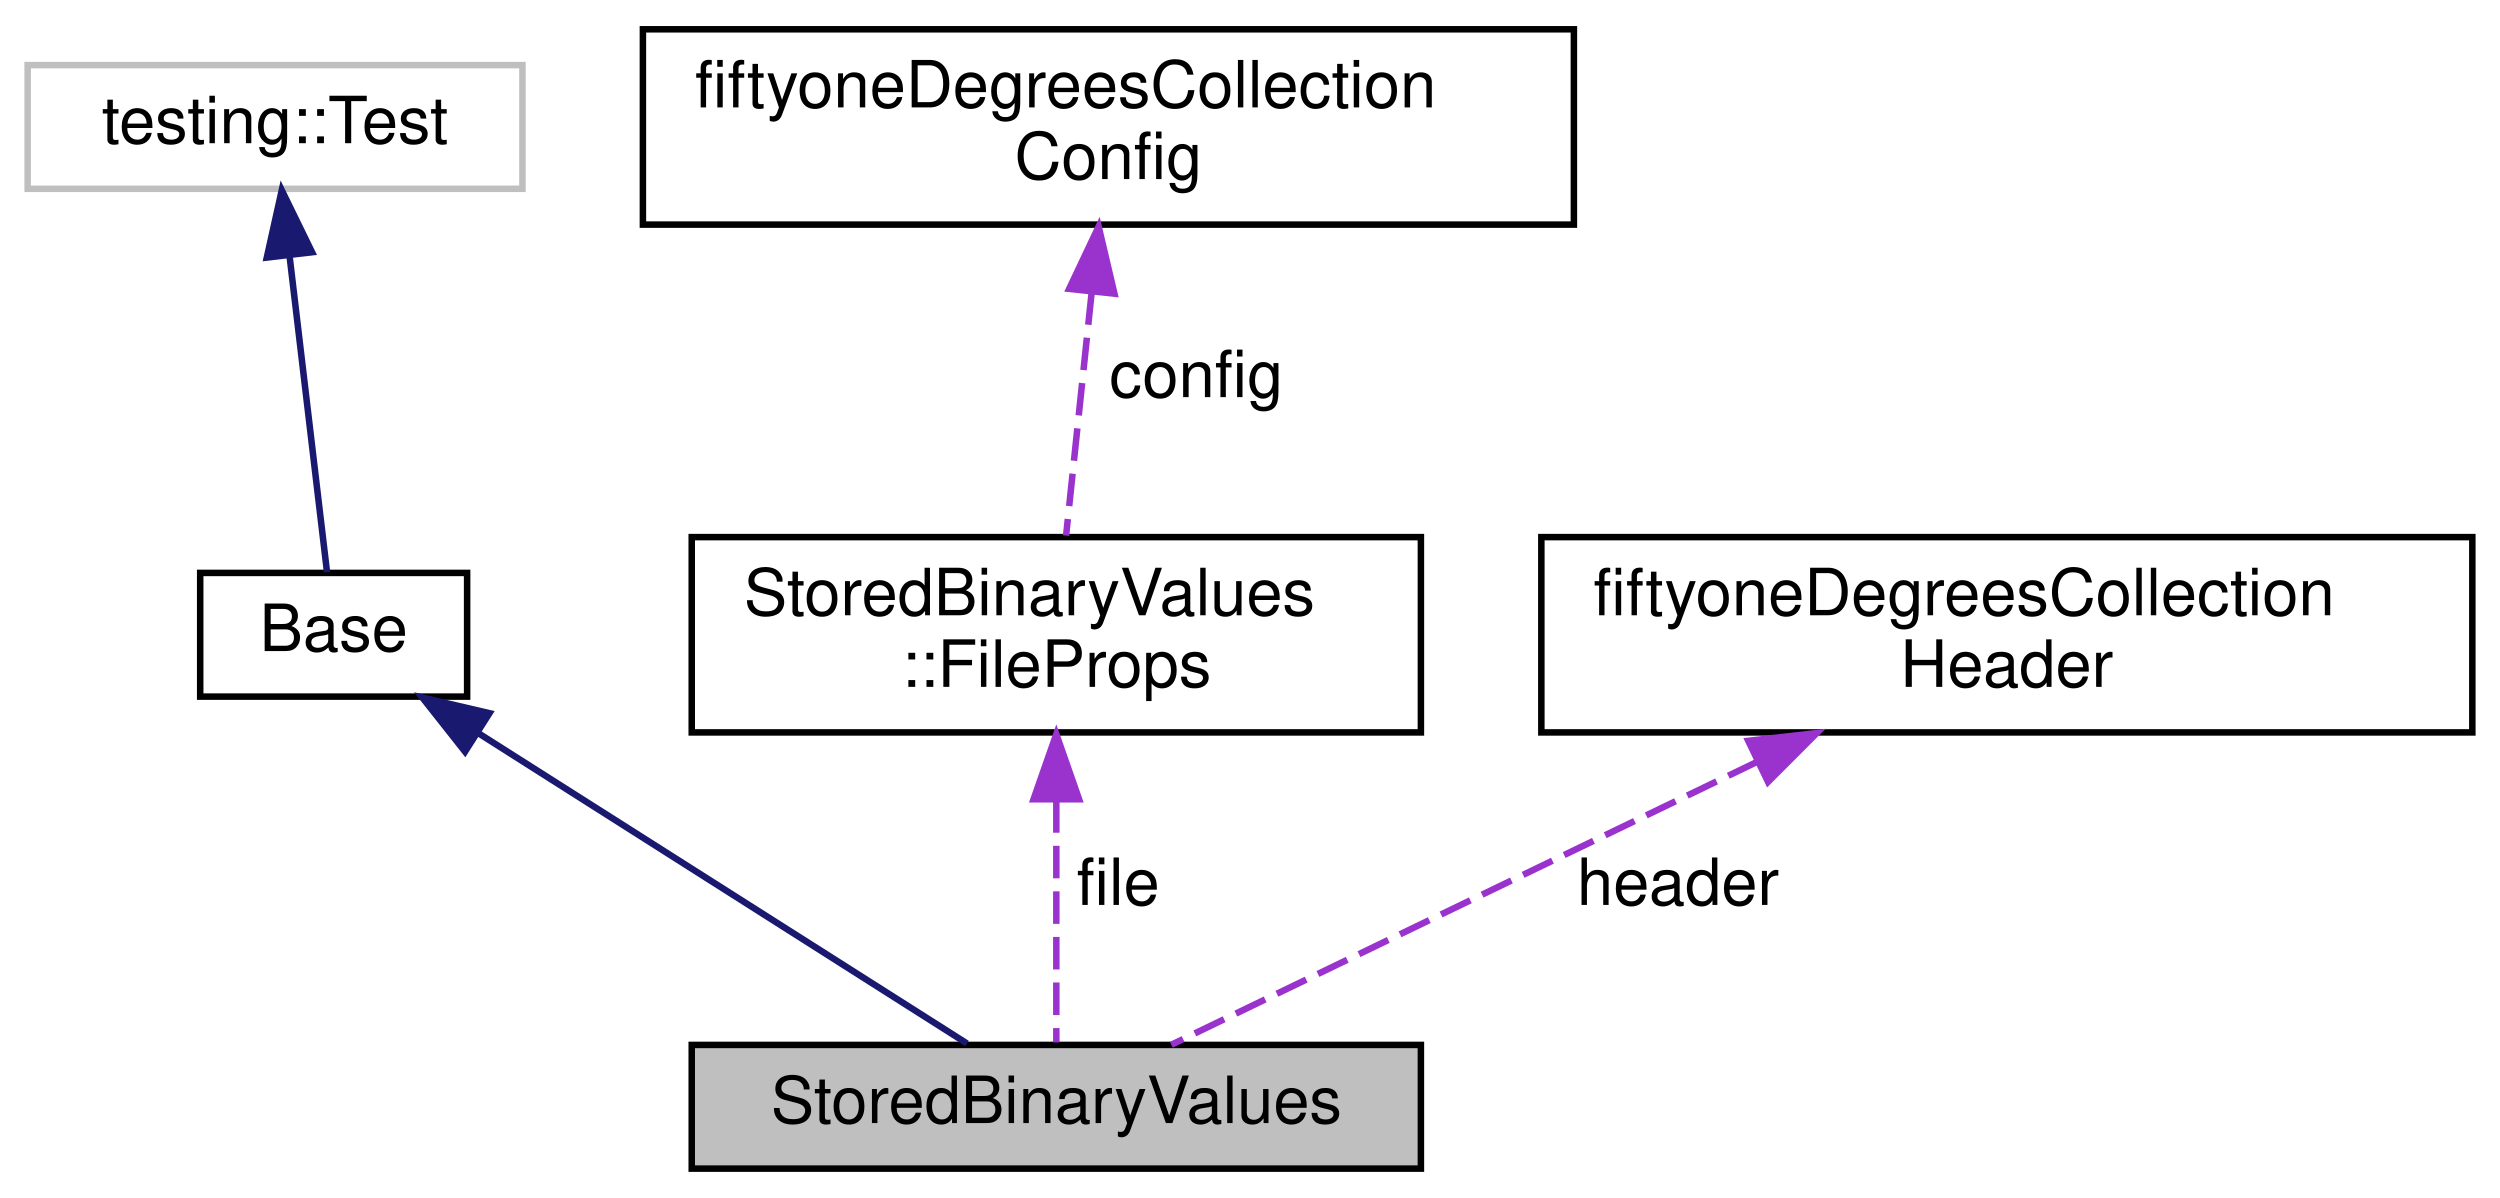
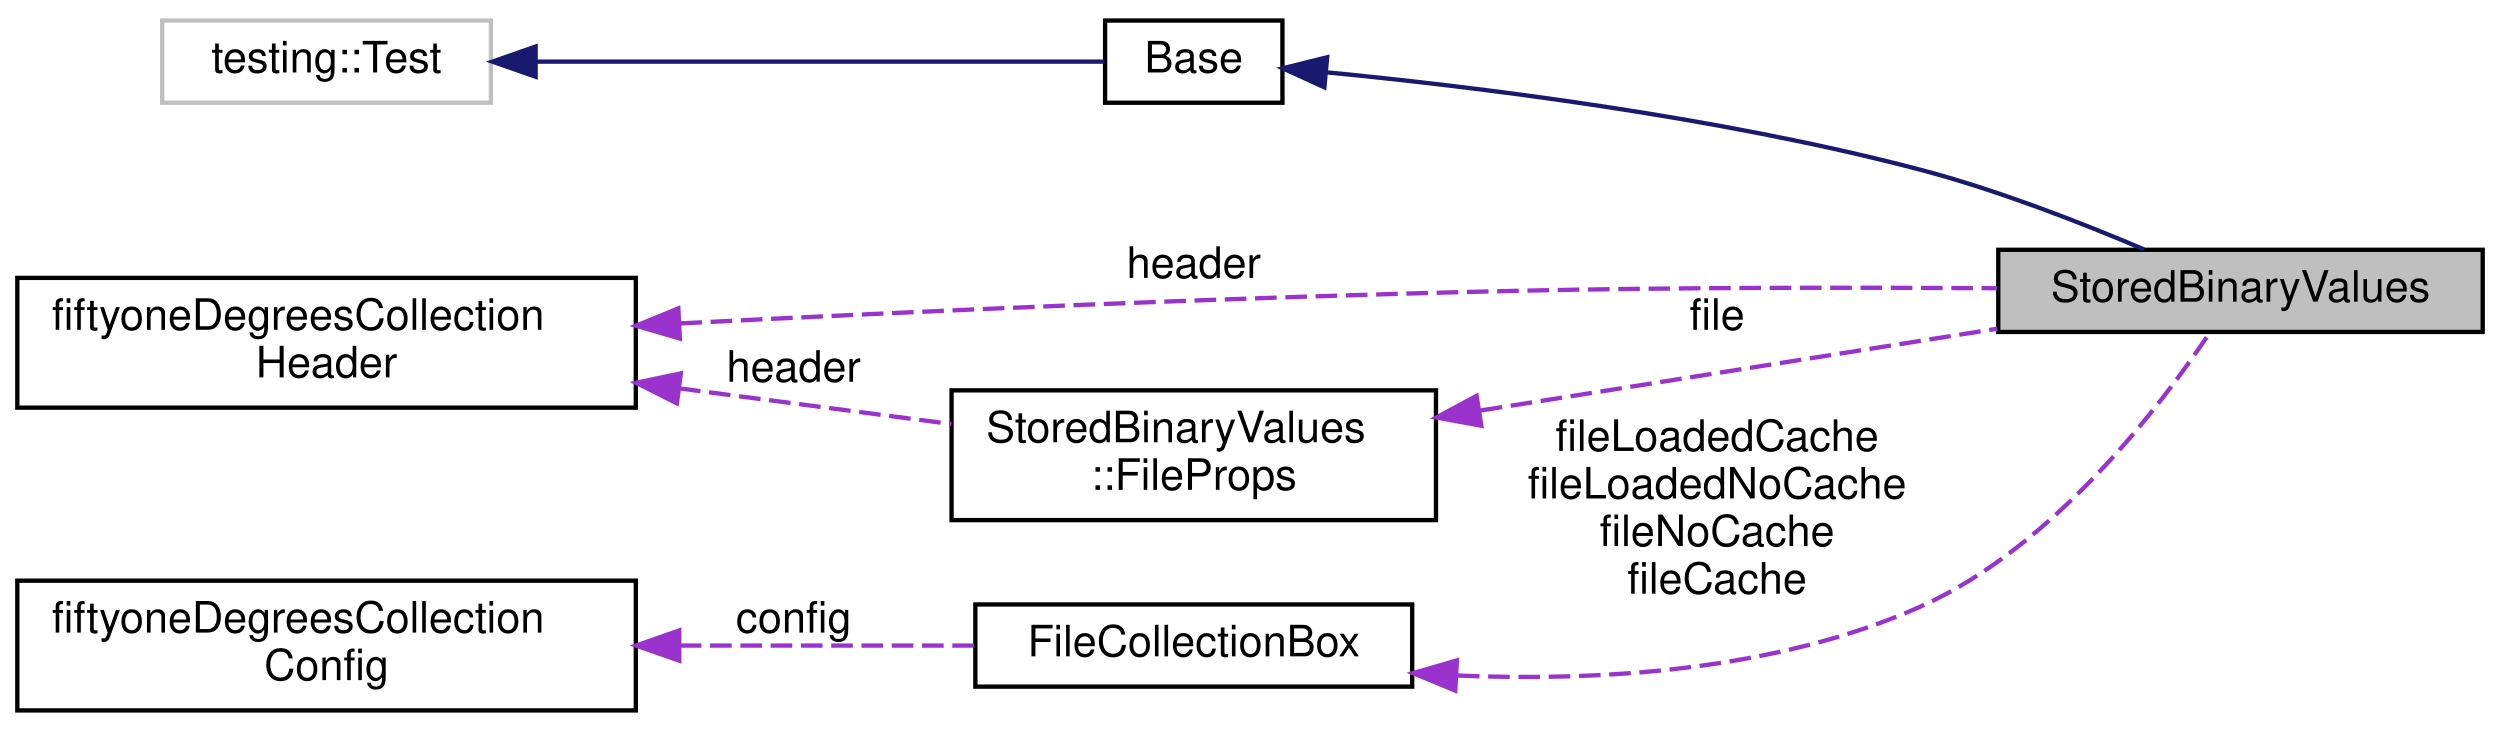
- <svg xmlns="http://www.w3.org/2000/svg" xmlns:xlink="http://www.w3.org/1999/xlink" width="384pt" height="184pt" viewBox="0.00 0.00 383.50 184.00">
-   <g id="graph0" class="graph" transform="scale(1 1) rotate(0) translate(4 180)">
+ <svg xmlns="http://www.w3.org/2000/svg" xmlns:xlink="http://www.w3.org/1999/xlink" width="578pt" height="169pt" viewBox="0.00 0.00 578.00 168.50">
+   <g id="graph0" class="graph" transform="scale(1 1) rotate(0) translate(4 164.5)">
    <g id="node1" class="node">
      <g id="a_node1">
        <a xlink:title=" ">
-           <polygon fill="#bfbfbf" stroke="black" points="102,-0.5 102,-19.5 214,-19.5 214,-0.5 102,-0.5" />
-           <text text-anchor="middle" x="158" y="-7.5" font-family="Helvetica,sans-Serif" font-size="10.00">StoredBinaryValues</text>
+           <polygon fill="#bfbfbf" stroke="black" points="458,-88 458,-107 570,-107 570,-88 458,-88" />
+           <text text-anchor="middle" x="514" y="-95" font-family="Helvetica,sans-Serif" font-size="10.00">StoredBinaryValues</text>
        </a>
      </g>
    </g>
    <g id="node2" class="node">
      <g id="a_node2">
        <a xlink:href="class_base.html" target="_top" xlink:title="Base test class used to carry out memory leak checks.">
-           <polygon fill="none" stroke="black" points="26.5,-73 26.5,-92 67.5,-92 67.5,-73 26.5,-73" />
-           <text text-anchor="middle" x="47" y="-80" font-family="Helvetica,sans-Serif" font-size="10.00">Base</text>
+           <polygon fill="none" stroke="black" points="251.5,-141 251.5,-160 292.5,-160 292.5,-141 251.5,-141" />
+           <text text-anchor="middle" x="272" y="-148" font-family="Helvetica,sans-Serif" font-size="10.00">Base</text>
        </a>
      </g>
    </g>
    <g id="edge1" class="edge">
-       <path fill="none" stroke="midnightblue" d="M69.15,-67.43C91.55,-53.2 125.49,-31.65 144.28,-19.72" />
-       <polygon fill="midnightblue" stroke="midnightblue" points="67.18,-64.54 60.61,-72.86 70.93,-70.45 67.18,-64.54" />
+       <path fill="none" stroke="midnightblue" d="M302.67,-148.03C336.36,-144.76 392.8,-137.93 440,-125.5 457.85,-120.8 477.34,-113.19 491.69,-107.09" />
+       <polygon fill="midnightblue" stroke="midnightblue" points="302.2,-144.55 292.56,-148.96 302.84,-151.52 302.2,-144.55" />
    </g>
    <g id="node3" class="node">
      <g id="a_node3">
        <a xlink:title=" ">
-           <polygon fill="none" stroke="#bfbfbf" points="0,-151 0,-170 76,-170 76,-151 0,-151" />
-           <text text-anchor="middle" x="38" y="-158" font-family="Helvetica,sans-Serif" font-size="10.00">testing::Test</text>
+           <polygon fill="none" stroke="#bfbfbf" points="33.5,-141 33.5,-160 109.5,-160 109.5,-141 33.5,-141" />
+           <text text-anchor="middle" x="71.5" y="-148" font-family="Helvetica,sans-Serif" font-size="10.00">testing::Test</text>
        </a>
      </g>
    </g>
    <g id="edge2" class="edge">
-       <path fill="none" stroke="midnightblue" d="M40.22,-140.72C42.06,-125.2 44.59,-103.86 45.98,-92.12" />
-       <polygon fill="midnightblue" stroke="midnightblue" points="36.73,-140.44 39.03,-150.78 43.68,-141.26 36.73,-140.44" />
+       <path fill="none" stroke="midnightblue" d="M119.84,-150.5C161.79,-150.5 220.98,-150.5 251.34,-150.5" />
+       <polygon fill="midnightblue" stroke="midnightblue" points="119.84,-147 109.84,-150.5 119.84,-154 119.84,-147" />
    </g>
    <g id="node4" class="node">
      <g id="a_node4">
        <a xlink:href="struct_stored_binary_values_1_1_file_props.html" target="_top" xlink:title=" ">
-           <polygon fill="none" stroke="black" points="102,-67.5 102,-97.5 214,-97.5 214,-67.5 102,-67.5" />
-           <text text-anchor="start" x="110" y="-85.5" font-family="Helvetica,sans-Serif" font-size="10.00">StoredBinaryValues</text>
-           <text text-anchor="middle" x="158" y="-74.5" font-family="Helvetica,sans-Serif" font-size="10.00">::FileProps</text>
+           <polygon fill="none" stroke="black" points="216,-44.5 216,-74.5 328,-74.5 328,-44.5 216,-44.5" />
+           <text text-anchor="start" x="224" y="-62.5" font-family="Helvetica,sans-Serif" font-size="10.00">StoredBinaryValues</text>
+           <text text-anchor="middle" x="272" y="-51.5" font-family="Helvetica,sans-Serif" font-size="10.00">::FileProps</text>
        </a>
      </g>
    </g>
    <g id="edge3" class="edge">
-       <path fill="none" stroke="#9a32cd" stroke-dasharray="5,2" d="M158,-57.09C158,-44.21 158,-29.2 158,-19.89" />
-       <polygon fill="#9a32cd" stroke="#9a32cd" points="154.5,-57.23 158,-67.23 161.5,-57.23 154.5,-57.23" />
-       <text text-anchor="middle" x="167.5" y="-41" font-family="Helvetica,sans-Serif" font-size="10.00"> file</text>
+       <path fill="none" stroke="#9a32cd" stroke-dasharray="5,2" d="M338.36,-69.85C375.77,-75.77 422.2,-83.12 457.78,-88.76" />
+       <polygon fill="#9a32cd" stroke="#9a32cd" points="338.49,-66.32 328.06,-68.22 337.39,-73.24 338.49,-66.32" />
+       <text text-anchor="middle" x="393" y="-88.5" font-family="Helvetica,sans-Serif" font-size="10.00"> file</text>
    </g>
    <g id="node5" class="node">
      <g id="a_node5">
-         <a xlink:href="structfiftyone_degrees_collection_config.html" target="_top" xlink:title="Collection configuration structure which defines how the collection should be created by the create m...">
-           <polygon fill="none" stroke="black" points="94.5,-145.5 94.5,-175.5 237.5,-175.5 237.5,-145.5 94.5,-145.5" />
-           <text text-anchor="start" x="102.5" y="-163.5" font-family="Helvetica,sans-Serif" font-size="10.00">fiftyoneDegreesCollection</text>
-           <text text-anchor="middle" x="166" y="-152.5" font-family="Helvetica,sans-Serif" font-size="10.00">Config</text>
-         </a>
-       </g>
-     </g>
-     <g id="edge4" class="edge">
-       <path fill="none" stroke="#9a32cd" stroke-dasharray="5,2" d="M163.43,-135.09C162.13,-122.76 160.6,-108.22 159.5,-97.73" />
-       <polygon fill="#9a32cd" stroke="#9a32cd" points="159.97,-135.63 164.5,-145.2 166.93,-134.89 159.97,-135.63" />
-       <text text-anchor="middle" x="179.5" y="-119" font-family="Helvetica,sans-Serif" font-size="10.00"> config</text>
-     </g>
-     <g id="node6" class="node">
-       <g id="a_node6">
        <a xlink:href="structfiftyone_degrees_collection_header.html" target="_top" xlink:title="Collection header structure which defines the size and location of the collection data.">
-           <polygon fill="none" stroke="black" points="232.5,-67.5 232.5,-97.5 375.5,-97.5 375.5,-67.5 232.5,-67.5" />
-           <text text-anchor="start" x="240.5" y="-85.5" font-family="Helvetica,sans-Serif" font-size="10.00">fiftyoneDegreesCollection</text>
-           <text text-anchor="middle" x="304" y="-74.5" font-family="Helvetica,sans-Serif" font-size="10.00">Header</text>
+           <polygon fill="none" stroke="black" points="0,-70.5 0,-100.5 143,-100.5 143,-70.5 0,-70.5" />
+           <text text-anchor="start" x="8" y="-88.5" font-family="Helvetica,sans-Serif" font-size="10.00">fiftyoneDegreesCollection</text>
+           <text text-anchor="middle" x="71.5" y="-77.5" font-family="Helvetica,sans-Serif" font-size="10.00">Header</text>
        </a>
      </g>
    </g>
    <g id="edge5" class="edge">
-       <path fill="none" stroke="#9a32cd" stroke-dasharray="5,2" d="M265.72,-63.02C236.61,-48.96 197.88,-30.26 175.67,-19.53" />
-       <polygon fill="#9a32cd" stroke="#9a32cd" points="264.28,-66.21 274.81,-67.4 267.32,-59.9 264.28,-66.21" />
-       <text text-anchor="middle" x="253.5" y="-41" font-family="Helvetica,sans-Serif" font-size="10.00"> header</text>
+       <path fill="none" stroke="#9a32cd" stroke-dasharray="5,2" d="M153.3,-89.98C207.74,-92.76 281.16,-96.08 346,-97.5 383.25,-98.32 425.18,-98.31 457.71,-98.11" />
+       <polygon fill="#9a32cd" stroke="#9a32cd" points="153.19,-86.47 143.02,-89.44 152.83,-93.46 153.19,-86.47" />
+       <text text-anchor="middle" x="272" y="-100.5" font-family="Helvetica,sans-Serif" font-size="10.00"> header</text>
+     </g>
+     <g id="edge4" class="edge">
+       <path fill="none" stroke="#9a32cd" stroke-dasharray="5,2" d="M152.99,-74.96C174.15,-72.19 196.49,-69.26 215.97,-66.71" />
+       <polygon fill="#9a32cd" stroke="#9a32cd" points="152.5,-71.49 143.04,-76.26 153.41,-78.43 152.5,-71.49" />
+       <text text-anchor="middle" x="179.5" y="-76.5" font-family="Helvetica,sans-Serif" font-size="10.00"> header</text>
+     </g>
+     <g id="node6" class="node">
+       <g id="a_node6">
+         <a xlink:href="struct_file_collection_box.html" target="_top" xlink:title=" ">
+           <polygon fill="none" stroke="black" points="221.5,-6 221.5,-25 322.5,-25 322.5,-6 221.5,-6" />
+           <text text-anchor="middle" x="272" y="-13" font-family="Helvetica,sans-Serif" font-size="10.00">FileCollectionBox</text>
+         </a>
+       </g>
+     </g>
+     <g id="edge6" class="edge">
+       <path fill="none" stroke="#9a32cd" stroke-dasharray="5,2" d="M333.06,-8.56C365.99,-7.2 406.74,-9.66 440,-24.5 470.94,-38.3 495.98,-71.51 506.97,-87.95" />
+       <polygon fill="#9a32cd" stroke="#9a32cd" points="332.46,-5.08 322.67,-9.12 332.84,-12.07 332.46,-5.08" />
+       <text text-anchor="middle" x="393" y="-60.5" font-family="Helvetica,sans-Serif" font-size="10.00"> fileLoadedCache</text>
+       <text text-anchor="middle" x="393" y="-49.5" font-family="Helvetica,sans-Serif" font-size="10.00">fileLoadedNoCache</text>
+       <text text-anchor="middle" x="393" y="-38.5" font-family="Helvetica,sans-Serif" font-size="10.00">fileNoCache</text>
+       <text text-anchor="middle" x="393" y="-27.5" font-family="Helvetica,sans-Serif" font-size="10.00">fileCache</text>
+     </g>
+     <g id="node7" class="node">
+       <g id="a_node7">
+         <a xlink:href="structfiftyone_degrees_collection_config.html" target="_top" xlink:title="Collection configuration structure which defines how the collection should be created by the create m...">
+           <polygon fill="none" stroke="black" points="0,-0.5 0,-30.5 143,-30.5 143,-0.5 0,-0.5" />
+           <text text-anchor="start" x="8" y="-18.5" font-family="Helvetica,sans-Serif" font-size="10.00">fiftyoneDegreesCollection</text>
+           <text text-anchor="middle" x="71.5" y="-7.5" font-family="Helvetica,sans-Serif" font-size="10.00">Config</text>
+         </a>
+       </g>
+     </g>
+     <g id="edge7" class="edge">
+       <path fill="none" stroke="#9a32cd" stroke-dasharray="5,2" d="M153.17,-15.5C176.21,-15.5 200.64,-15.5 221.25,-15.5" />
+       <polygon fill="#9a32cd" stroke="#9a32cd" points="153.04,-12 143.04,-15.5 153.04,-19 153.04,-12" />
+       <text text-anchor="middle" x="179.5" y="-18.5" font-family="Helvetica,sans-Serif" font-size="10.00"> config</text>
    </g>
  </g>
</svg>
